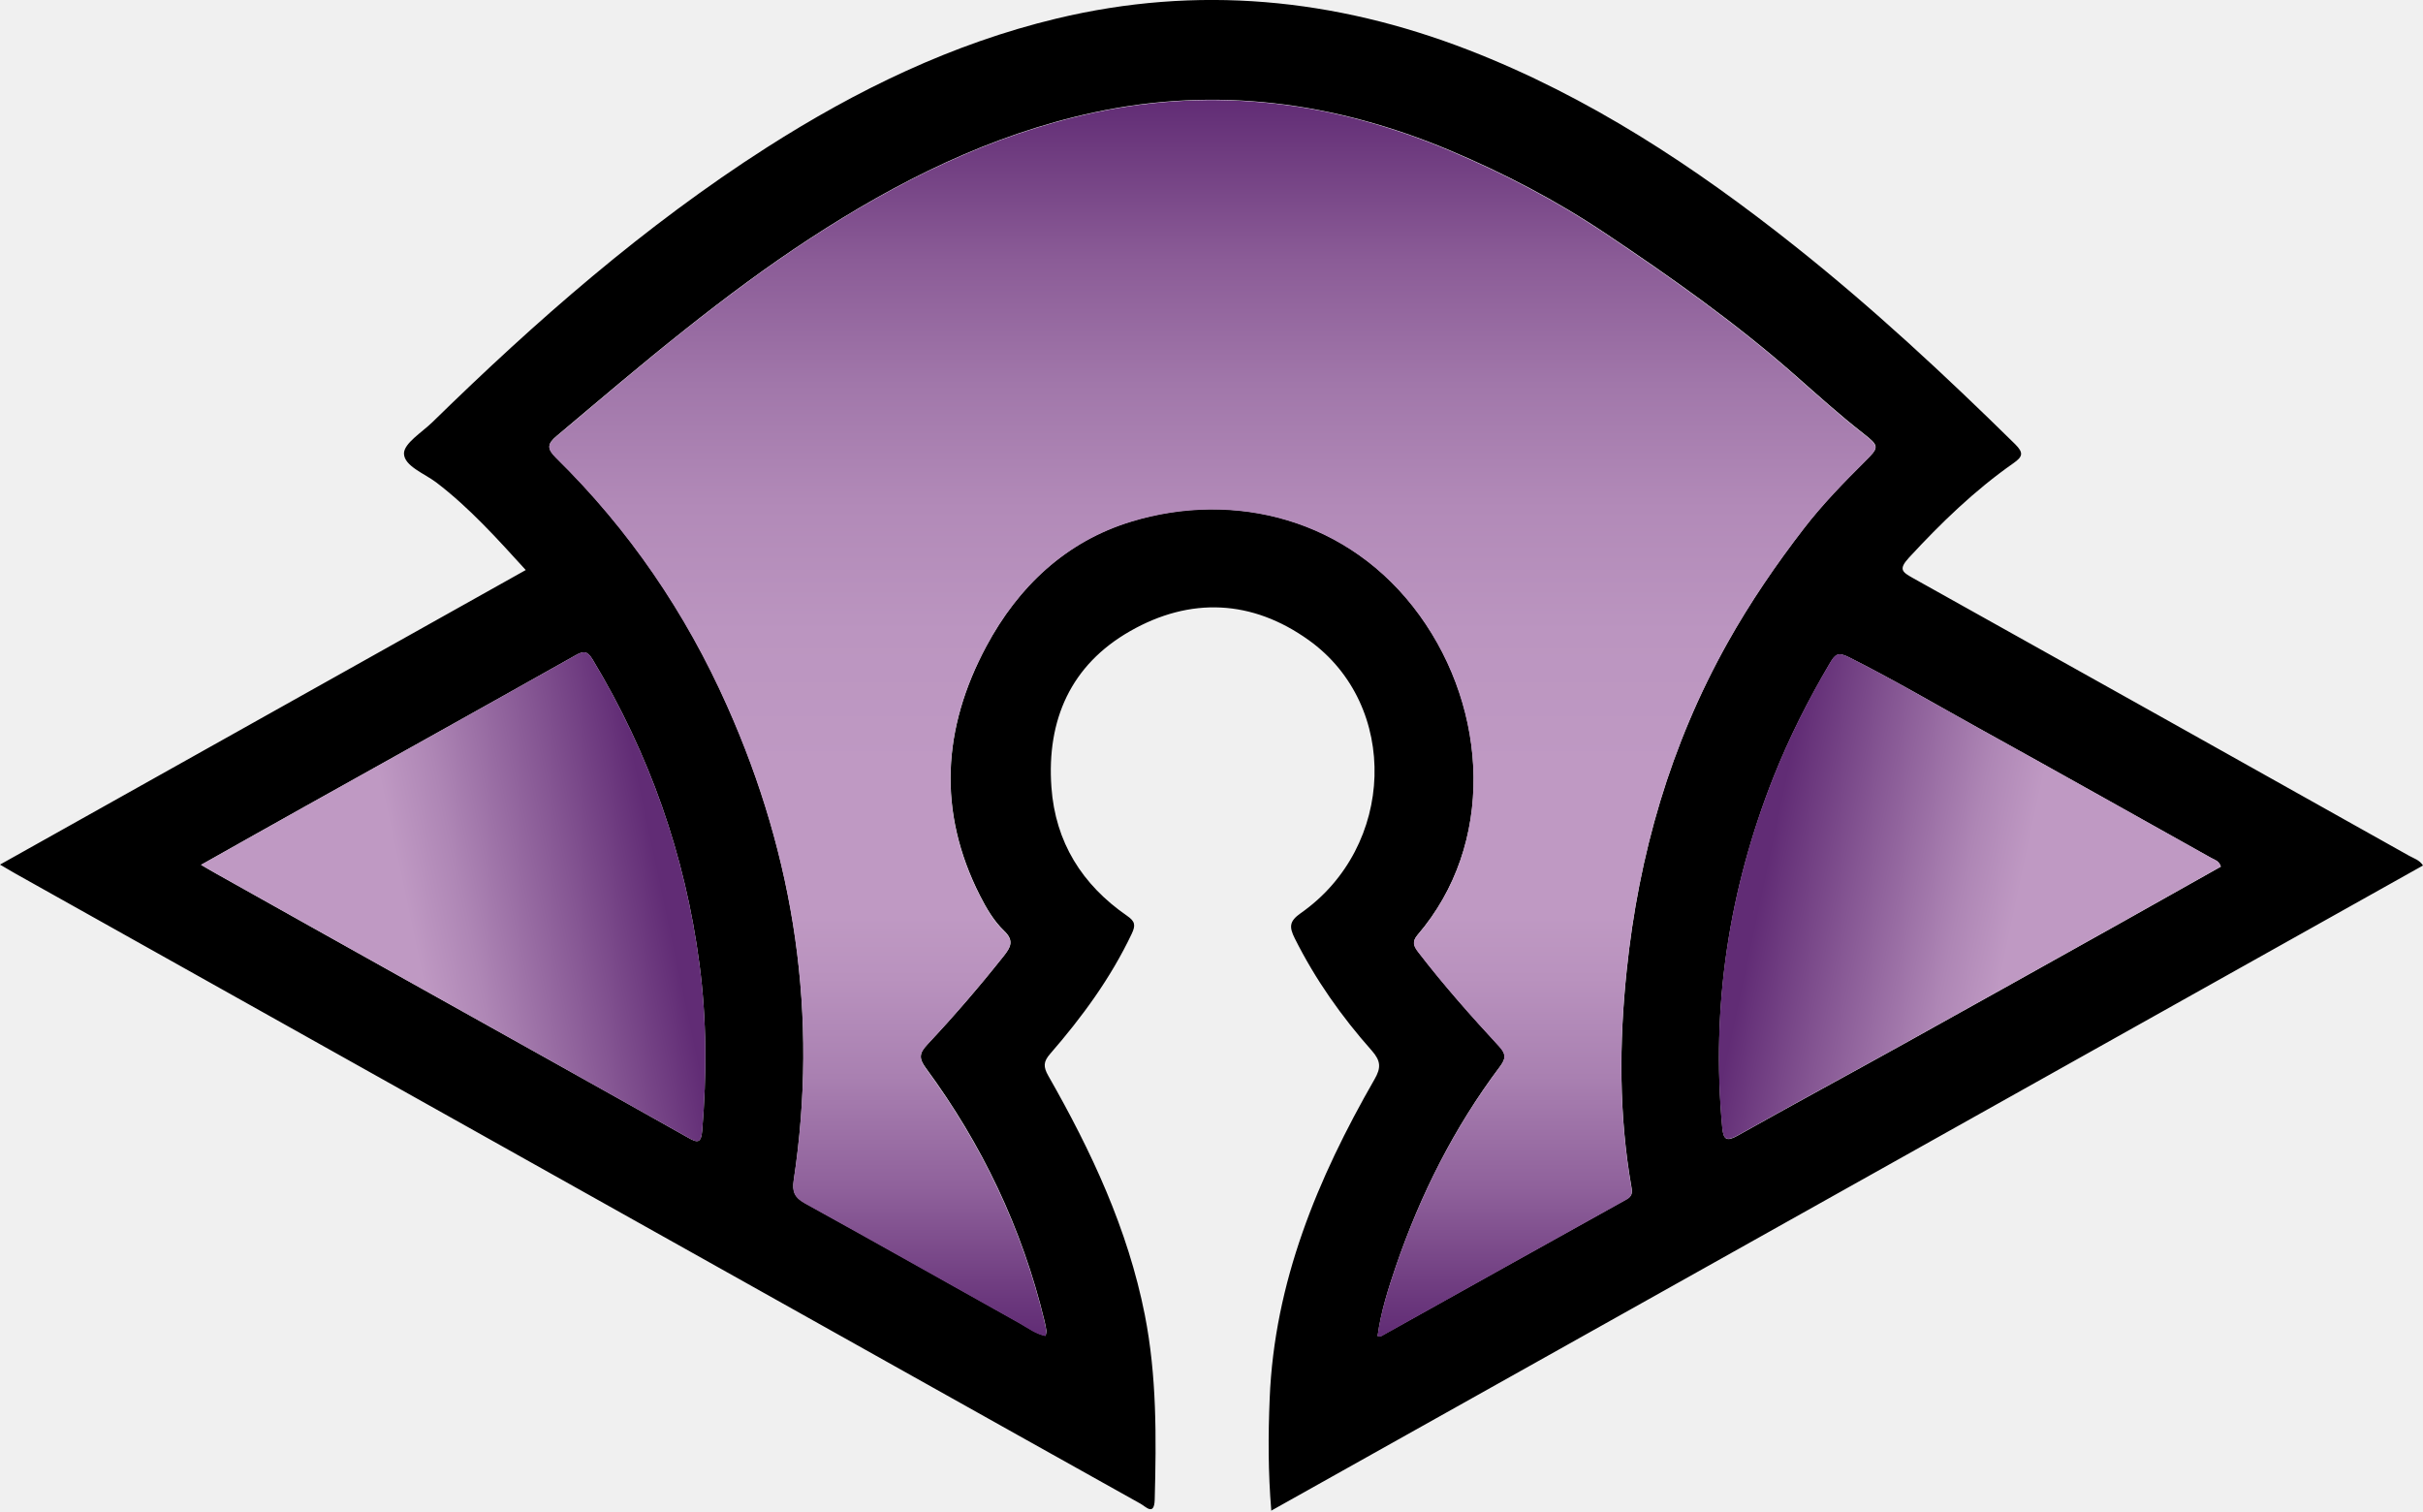
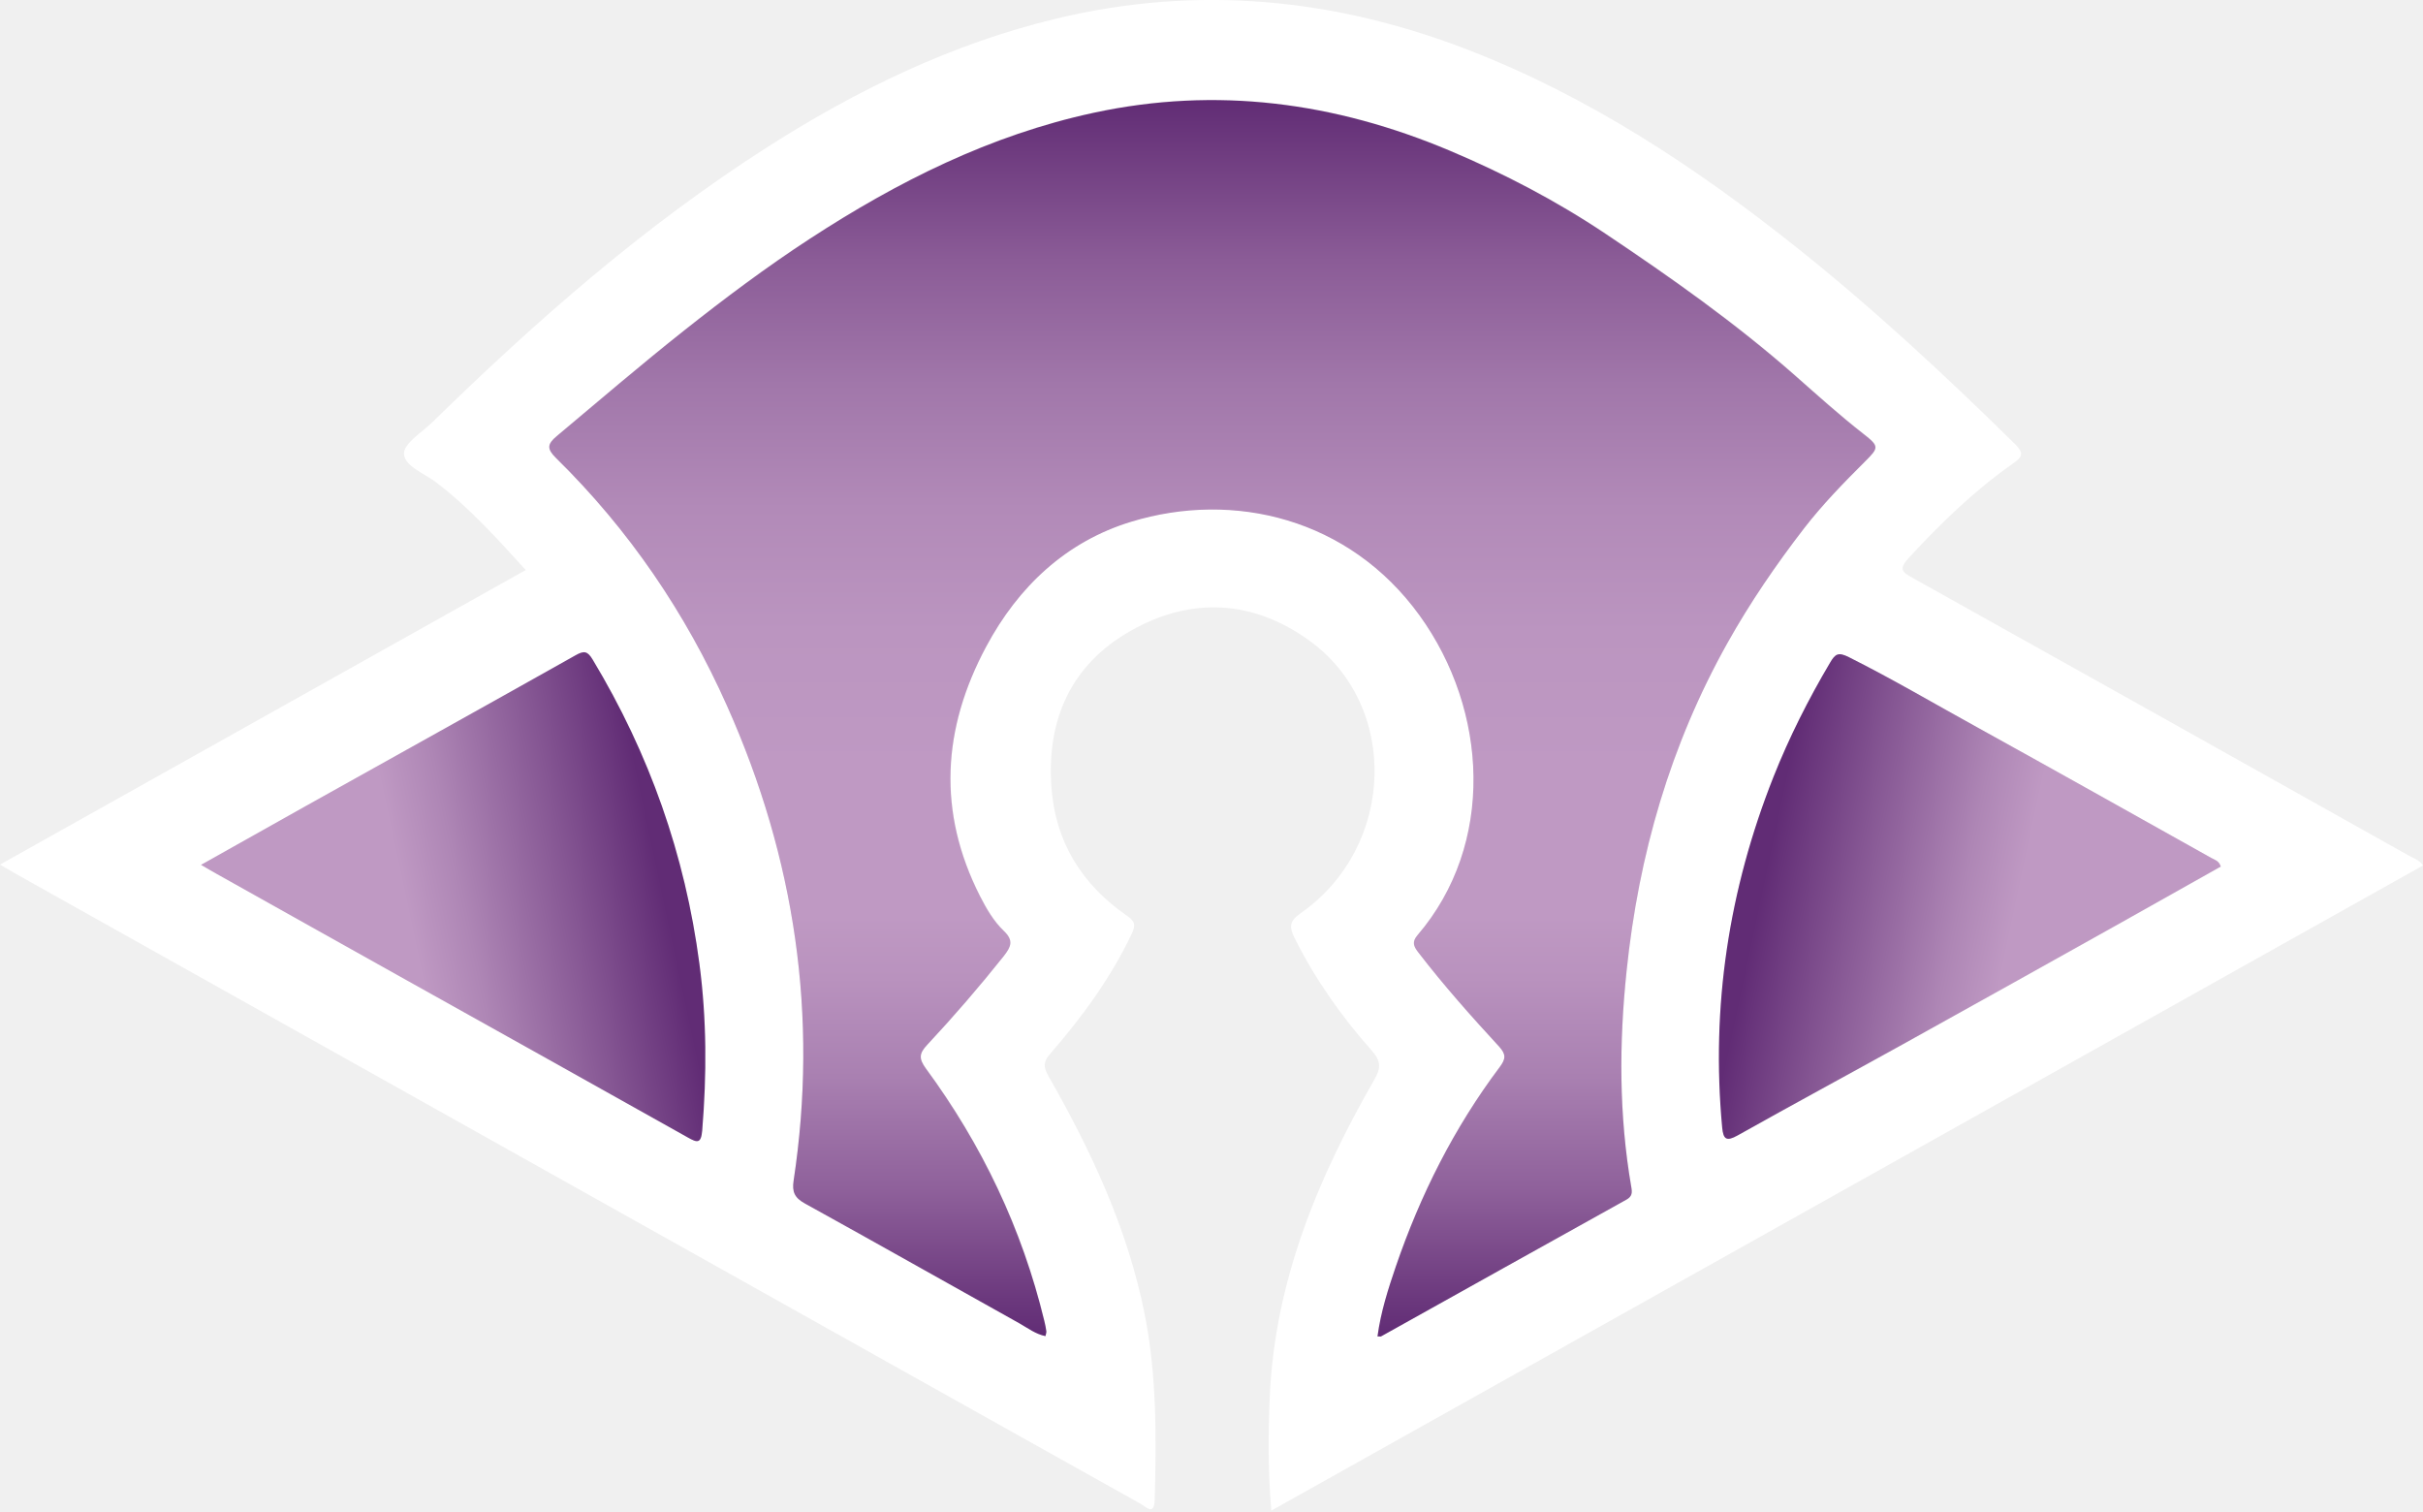
<svg xmlns="http://www.w3.org/2000/svg" xmlns:xlink="http://www.w3.org/1999/xlink" id="Layer_2" data-name="Layer 2" viewBox="0 0 191.16 119.21">
  <defs>
    <style>
      .cls-1 {
        fill: url(#linear-gradient);
      }

      .cls-1, .cls-2, .cls-3, .cls-4 {
        stroke-width: 0px;
      }

      .cls-2 {
-         fill: url(#New_Gradient_Swatch_5-2);
+         fill: #fff;
+       }
+ 
+       .cls-3 {
+         fill: url(#linear-gradient-2);
      }

      .cls-4 {
-         fill: url(#New_Gradient_Swatch_5);
+         fill: url(#linear-gradient-3);
      }
    </style>
-     <linearGradient id="linear-gradient" x1="95.65" y1="113.19" x2="95.65" y2="15.64" gradientTransform="translate(0 121.08) scale(1 -1)" gradientUnits="userSpaceOnUse">
+     <linearGradient id="linear-gradient" x1="95.65" y1="966.82" x2="95.65" y2="1064.36" gradientTransform="translate(0 -958.92)" gradientUnits="userSpaceOnUse">
      <stop offset="0" stop-color="#612c75" />
      <stop offset=".04" stop-color="#6e3b7f" />
      <stop offset=".13" stop-color="#8b5c97" />
      <stop offset=".23" stop-color="#a177aa" />
      <stop offset=".33" stop-color="#b28ab8" />
      <stop offset=".43" stop-color="#bb95c0" />
      <stop offset=".54" stop-color="#bf99c3" />
      <stop offset=".66" stop-color="#bf99c3" />
      <stop offset=".71" stop-color="#b992be" />
      <stop offset=".79" stop-color="#a980b1" />
      <stop offset=".88" stop-color="#8f619b" />
      <stop offset=".97" stop-color="#6b387d" />
      <stop offset="1" stop-color="#612c75" />
    </linearGradient>
-     <linearGradient id="New_Gradient_Swatch_5" data-name="New Gradient Swatch 5" x1="54.09" y1="51.1" x2="17.87" y2="43.4" gradientTransform="translate(0 121.08) scale(1 -1)" gradientUnits="userSpaceOnUse">
+     <linearGradient id="linear-gradient-2" x1="54.09" y1="1028.9" x2="17.87" y2="1036.6" gradientTransform="translate(0 -958.92)" gradientUnits="userSpaceOnUse">
      <stop offset=".05" stop-color="#612c75" />
      <stop offset=".24" stop-color="#855693" />
      <stop offset=".47" stop-color="#ae86b5" />
      <stop offset=".59" stop-color="#bf99c3" />
    </linearGradient>
-     <linearGradient id="New_Gradient_Swatch_5-2" data-name="New Gradient Swatch 5" x1="137.16" y1="51.12" x2="173.24" y2="43.46" xlink:href="#New_Gradient_Swatch_5" />
+     <linearGradient id="linear-gradient-3" x1="137.16" y1="1028.88" x2="173.24" y2="1036.54" xlink:href="#linear-gradient-2" />
  </defs>
-   <g id="MH3">
-     <path class="cls-3" d="M100.3,119.21c-.26-3.08-.25-5.98-.13-8.88.37-9.18,3.78-17.36,8.27-25.18.52-.9.51-1.44-.21-2.26-2.39-2.69-4.46-5.62-6.08-8.86-.45-.9-.44-1.35.47-1.99,7.48-5.23,7.83-16.39.63-21.54-4.47-3.2-9.34-3.42-14.09-.71-4.68,2.67-6.59,7-6.21,12.31.31,4.34,2.42,7.7,5.97,10.15.64.44.68.75.37,1.41-1.66,3.5-3.92,6.58-6.44,9.48-.54.62-.55,1.02-.14,1.74,3.39,5.94,6.27,12.08,7.61,18.86.95,4.82.91,9.69.78,14.57-.04,1.32-.7.55-1.12.32-6.47-3.61-12.94-7.24-19.41-10.86-23.12-12.95-46.25-25.9-69.37-38.86-.34-.19-.68-.4-1.2-.7,13.87-7.77,27.62-15.48,41.48-23.24-2.26-2.48-4.44-4.91-7.06-6.91-.94-.71-2.53-1.29-2.55-2.28,0-.81,1.42-1.67,2.25-2.48,8.16-7.98,16.71-15.48,26.35-21.65,7.12-4.55,14.64-8.21,22.9-10.19,11.1-2.66,21.92-1.61,32.5,2.49,9.46,3.67,17.83,9.18,25.73,15.46,6.11,4.85,11.82,10.16,17.38,15.63.71.7.58,1-.13,1.5-3.06,2.14-5.72,4.72-8.25,7.46-.85.93-.52,1.13.33,1.61,13.05,7.28,26.09,14.59,39.13,21.9.37.21.82.33,1.1.77-30.24,16.94-60.48,33.88-90.87,50.9v.03ZM108.68,105.4c.21,0,.26.03.29,0,6.45-3.6,12.9-7.2,19.36-10.79.45-.25.46-.53.38-.98-.99-5.67-.97-11.36-.37-17.08.95-9.15,3.45-17.81,7.96-25.86,1.78-3.18,3.83-6.18,6.05-9.05,1.45-1.88,3.11-3.58,4.79-5.25,1.11-1.1,1.16-1.19-.12-2.19-1.87-1.46-3.63-3.05-5.4-4.61-4.69-4.13-9.77-7.72-14.95-11.18-3.87-2.59-7.99-4.74-12.28-6.55-9.06-3.81-18.4-5.08-28.1-2.99-8.16,1.76-15.47,5.43-22.39,9.94-3.42,2.23-6.7,4.68-9.91,7.23-3.42,2.71-6.73,5.54-10.06,8.34-.75.63-.8,1-.05,1.73,5.76,5.65,10.23,12.21,13.5,19.58,5.33,11.97,7.2,24.44,5.24,37.43-.13.87.07,1.34.88,1.79,5.67,3.12,11.3,6.31,16.95,9.47.65.36,1.26.84,2.04,1,.03-.15.08-.27.07-.38-.04-.28-.1-.55-.16-.82-1.76-7.28-4.92-13.91-9.35-19.92-.58-.78-.52-1.19.12-1.87,2.11-2.24,4.12-4.57,6.03-6.99.57-.71.81-1.22.01-1.98-.8-.77-1.38-1.76-1.89-2.76-3.37-6.64-2.96-13.21.49-19.67,2.54-4.75,6.31-8.3,11.45-9.86,8.06-2.46,17.19-.27,22.74,7.39,5.43,7.51,5.98,18.07-.16,25.23-.46.54-.3.88.05,1.34,2,2.61,4.17,5.06,6.4,7.46.56.6.51.97.04,1.6-3.61,4.8-6.27,10.1-8.21,15.77-.6,1.77-1.17,3.55-1.43,5.45v.02ZM15.86,68.23c.56.32.9.53,1.25.72,5.01,2.81,10.02,5.62,15.04,8.42,7.37,4.12,14.76,8.23,22.12,12.37.74.42,1.04.49,1.13-.55.36-4.39.36-8.77-.22-13.15-1.13-8.59-3.95-16.58-8.42-24-.42-.69-.7-.71-1.36-.34-7.13,4.01-14.28,7.98-21.42,11.97-2.64,1.47-5.28,2.96-8.12,4.56ZM175.21,68.36c-.14-.45-.48-.52-.75-.67-6.14-3.43-12.27-6.88-18.42-10.28-3.37-1.87-6.7-3.82-10.15-5.55-.85-.43-1.09-.27-1.5.43-1.71,2.89-3.22,5.88-4.46,9-3.53,8.91-4.94,18.12-4.05,27.68.09.93.33,1.12,1.21.62,4.33-2.43,8.71-4.79,13.05-7.2,5.77-3.2,11.53-6.42,17.29-9.64,2.61-1.46,5.2-2.93,7.79-4.38h-.01Z" />
-     <path class="cls-1" d="M108.68,105.4c.26-1.91.83-3.69,1.43-5.45,1.94-5.67,4.6-10.97,8.21-15.77.47-.63.51-.99-.04-1.6-2.22-2.41-4.4-4.86-6.4-7.46-.35-.46-.51-.8-.05-1.34,6.14-7.16,5.59-17.72.16-25.23-5.55-7.67-14.67-9.85-22.74-7.39-5.13,1.56-8.91,5.11-11.45,9.86-3.46,6.46-3.86,13.03-.49,19.67.51,1,1.08,1.99,1.89,2.76.8.76.55,1.26-.01,1.98-1.92,2.41-3.93,4.74-6.03,6.99-.64.68-.69,1.08-.12,1.87,4.43,6.02,7.59,12.65,9.35,19.92.07.27.12.54.16.82.01.11-.04.23-.07.38-.78-.16-1.39-.63-2.04-1-5.65-3.15-11.28-6.34-16.95-9.47-.81-.45-1.01-.92-.88-1.79,1.97-12.99.1-25.46-5.24-37.43-3.28-7.37-7.75-13.93-13.5-19.58-.74-.73-.7-1.1.05-1.73,3.34-2.8,6.64-5.63,10.06-8.34,3.22-2.55,6.49-5,9.91-7.23,6.92-4.51,14.23-8.18,22.39-9.94,9.7-2.09,19.04-.83,28.1,2.99,4.29,1.81,8.41,3.96,12.28,6.55,5.17,3.46,10.26,7.05,14.95,11.18,1.77,1.56,3.53,3.15,5.4,4.61,1.27.99,1.22,1.09.12,2.19-1.68,1.67-3.34,3.38-4.79,5.25-2.22,2.88-4.27,5.87-6.05,9.05-4.51,8.05-7.01,16.71-7.96,25.86-.6,5.72-.61,11.4.37,17.08.08.45.06.73-.38.98-6.46,3.59-12.91,7.19-19.36,10.79-.03.02-.08,0-.29,0v-.02Z" />
-     <path class="cls-4" d="M15.86,68.23c2.84-1.59,5.47-3.08,8.12-4.56,7.14-3.99,14.29-7.96,21.42-11.97.67-.38.95-.35,1.36.34,4.47,7.42,7.29,15.4,8.42,24,.58,4.38.58,8.76.22,13.15-.09,1.04-.39.97-1.13.55-7.37-4.14-14.75-8.25-22.12-12.37-5.02-2.8-10.03-5.62-15.04-8.42-.35-.19-.69-.4-1.25-.72Z" />
-     <path class="cls-2" d="M175.21,68.36c-2.59,1.45-5.18,2.92-7.79,4.38-5.76,3.22-11.52,6.44-17.29,9.64-4.35,2.41-8.72,4.77-13.05,7.2-.88.49-1.12.3-1.21-.62-.89-9.56.52-18.77,4.05-27.68,1.24-3.12,2.75-6.11,4.46-9,.41-.7.65-.86,1.5-.43,3.45,1.73,6.77,3.69,10.15,5.55,6.15,3.4,12.29,6.85,18.42,10.28.27.15.61.22.75.67h.01Z" />
+   <g id="Layer_2-2" data-name="Layer 2">
+     <g id="MH3">
+       <path class="cls-2" d="M100.3,119.21c-.26-3.08-.25-5.98-.13-8.88.37-9.18,3.78-17.36,8.27-25.18.52-.9.51-1.44-.21-2.26-2.39-2.69-4.46-5.62-6.08-8.86-.45-.9-.44-1.35.47-1.99,7.48-5.23,7.83-16.39.63-21.54-4.47-3.2-9.34-3.42-14.09-.71-4.68,2.67-6.59,7-6.21,12.31.31,4.34,2.42,7.7,5.97,10.15.64.44.68.75.37,1.41-1.66,3.5-3.92,6.58-6.44,9.48-.54.62-.55,1.02-.14,1.74,3.39,5.94,6.27,12.08,7.61,18.86.95,4.82.91,9.69.78,14.57-.04,1.32-.7.55-1.12.32-6.47-3.61-12.94-7.24-19.41-10.86-23.12-12.95-46.25-25.9-69.37-38.86-.34-.19-.68-.4-1.2-.7,13.87-7.77,27.62-15.48,41.48-23.24-2.26-2.48-4.44-4.91-7.06-6.91-.94-.71-2.53-1.29-2.55-2.28,0-.81,1.42-1.67,2.25-2.48,8.16-7.98,16.71-15.48,26.35-21.65,7.12-4.55,14.64-8.21,22.9-10.19,11.1-2.66,21.92-1.61,32.5,2.49,9.46,3.67,17.83,9.18,25.73,15.46,6.11,4.85,11.82,10.16,17.38,15.63.71.7.58,1-.13,1.5-3.06,2.14-5.72,4.72-8.25,7.46-.85.93-.52,1.13.33,1.61,13.05,7.28,26.09,14.59,39.13,21.9.37.21.82.33,1.1.77-30.24,16.94-60.48,33.88-90.87,50.9v.03h0ZM108.68,105.4c.21,0,.26.03.29,0,6.45-3.6,12.9-7.2,19.36-10.79.45-.25.46-.53.38-.98-.99-5.67-.97-11.36-.37-17.08.95-9.15,3.45-17.81,7.96-25.86,1.78-3.18,3.83-6.18,6.05-9.05,1.45-1.88,3.11-3.58,4.79-5.25,1.11-1.1,1.16-1.19-.12-2.19-1.87-1.46-3.63-3.05-5.4-4.61-4.69-4.13-9.77-7.72-14.95-11.18-3.87-2.59-7.99-4.74-12.28-6.55-9.06-3.81-18.4-5.08-28.1-2.99-8.16,1.76-15.47,5.43-22.39,9.94-3.42,2.23-6.7,4.68-9.91,7.23-3.42,2.71-6.73,5.54-10.06,8.34-.75.63-.8,1-.05,1.73,5.76,5.65,10.23,12.21,13.5,19.58,5.33,11.97,7.2,24.44,5.24,37.43-.13.87.07,1.34.88,1.79,5.67,3.12,11.3,6.31,16.95,9.47.65.36,1.26.84,2.04,1,.03-.15.08-.27.07-.38-.04-.28-.1-.55-.16-.82-1.76-7.28-4.92-13.91-9.35-19.92-.58-.78-.52-1.19.12-1.87,2.11-2.24,4.12-4.57,6.03-6.99.57-.71.81-1.22.01-1.98-.8-.77-1.38-1.76-1.89-2.76-3.37-6.64-2.96-13.21.49-19.67,2.54-4.75,6.31-8.3,11.45-9.86,8.06-2.46,17.19-.27,22.74,7.39,5.43,7.51,5.98,18.07-.16,25.23-.46.54-.3.88.05,1.34,2,2.61,4.17,5.06,6.4,7.46.56.6.51.97.04,1.6-3.61,4.8-6.27,10.1-8.21,15.77-.6,1.77-1.17,3.55-1.43,5.45v.02h-.01ZM15.86,68.23c.56.32.9.53,1.25.72,5.01,2.81,10.02,5.62,15.04,8.42,7.37,4.12,14.76,8.23,22.12,12.37.74.42,1.04.49,1.13-.55.36-4.39.36-8.77-.22-13.15-1.13-8.59-3.95-16.58-8.42-24-.42-.69-.7-.71-1.36-.34-7.13,4.01-14.28,7.98-21.42,11.97-2.64,1.47-5.28,2.96-8.12,4.56ZM175.21,68.36c-.14-.45-.48-.52-.75-.67-6.14-3.43-12.27-6.88-18.42-10.28-3.37-1.87-6.7-3.82-10.15-5.55-.85-.43-1.09-.27-1.5.43-1.71,2.89-3.22,5.88-4.46,9-3.53,8.91-4.94,18.12-4.05,27.68.09.93.33,1.12,1.21.62,4.33-2.43,8.71-4.79,13.05-7.2,5.77-3.2,11.53-6.42,17.29-9.64,2.61-1.46,5.2-2.93,7.79-4.38h-.01Z" />
+       <path class="cls-1" d="M108.68,105.4c.26-1.91.83-3.69,1.43-5.45,1.94-5.67,4.6-10.97,8.21-15.77.47-.63.51-.99-.04-1.6-2.22-2.41-4.4-4.86-6.4-7.46-.35-.46-.51-.8-.05-1.34,6.14-7.16,5.59-17.72.16-25.23-5.55-7.67-14.67-9.85-22.74-7.39-5.13,1.56-8.91,5.11-11.45,9.86-3.46,6.46-3.86,13.03-.49,19.67.51,1,1.08,1.99,1.89,2.76.8.76.55,1.26-.01,1.98-1.92,2.41-3.93,4.74-6.03,6.99-.64.68-.69,1.08-.12,1.87,4.43,6.02,7.59,12.65,9.35,19.92.07.27.12.54.16.82.01.11-.04.23-.07.38-.78-.16-1.39-.63-2.04-1-5.65-3.15-11.28-6.34-16.95-9.47-.81-.45-1.01-.92-.88-1.79,1.97-12.99.1-25.46-5.24-37.43-3.28-7.37-7.75-13.93-13.5-19.58-.74-.73-.7-1.1.05-1.73,3.34-2.8,6.64-5.63,10.06-8.34,3.22-2.55,6.49-5,9.91-7.23,6.92-4.51,14.23-8.18,22.39-9.94,9.7-2.09,19.04-.83,28.1,2.99,4.29,1.81,8.41,3.96,12.28,6.55,5.17,3.46,10.26,7.05,14.95,11.18,1.77,1.56,3.53,3.15,5.4,4.61,1.27.99,1.22,1.09.12,2.19-1.68,1.67-3.34,3.38-4.79,5.25-2.22,2.88-4.27,5.87-6.05,9.05-4.51,8.05-7.01,16.71-7.96,25.86-.6,5.72-.61,11.4.37,17.08.08.45.06.73-.38.98-6.46,3.59-12.91,7.19-19.36,10.79-.03.02-.08,0-.29,0v-.02h.01Z" />
+       <path class="cls-3" d="M15.86,68.23c2.84-1.59,5.47-3.08,8.12-4.56,7.14-3.99,14.29-7.96,21.42-11.97.67-.38.95-.35,1.36.34,4.47,7.42,7.29,15.4,8.42,24,.58,4.38.58,8.76.22,13.15-.09,1.04-.39.97-1.13.55-7.37-4.14-14.75-8.25-22.12-12.37-5.02-2.8-10.03-5.62-15.04-8.42-.35-.19-.69-.4-1.25-.72Z" />
+       <path class="cls-4" d="M175.21,68.36c-2.59,1.45-5.18,2.92-7.79,4.38-5.76,3.22-11.52,6.44-17.29,9.64-4.35,2.41-8.72,4.77-13.05,7.2-.88.49-1.12.3-1.21-.62-.89-9.56.52-18.77,4.05-27.68,1.24-3.12,2.75-6.11,4.46-9,.41-.7.65-.86,1.5-.43,3.45,1.73,6.77,3.69,10.15,5.55,6.15,3.4,12.29,6.85,18.42,10.28.27.15.61.22.75.67h.01Z" />
+     </g>
  </g>
</svg>
